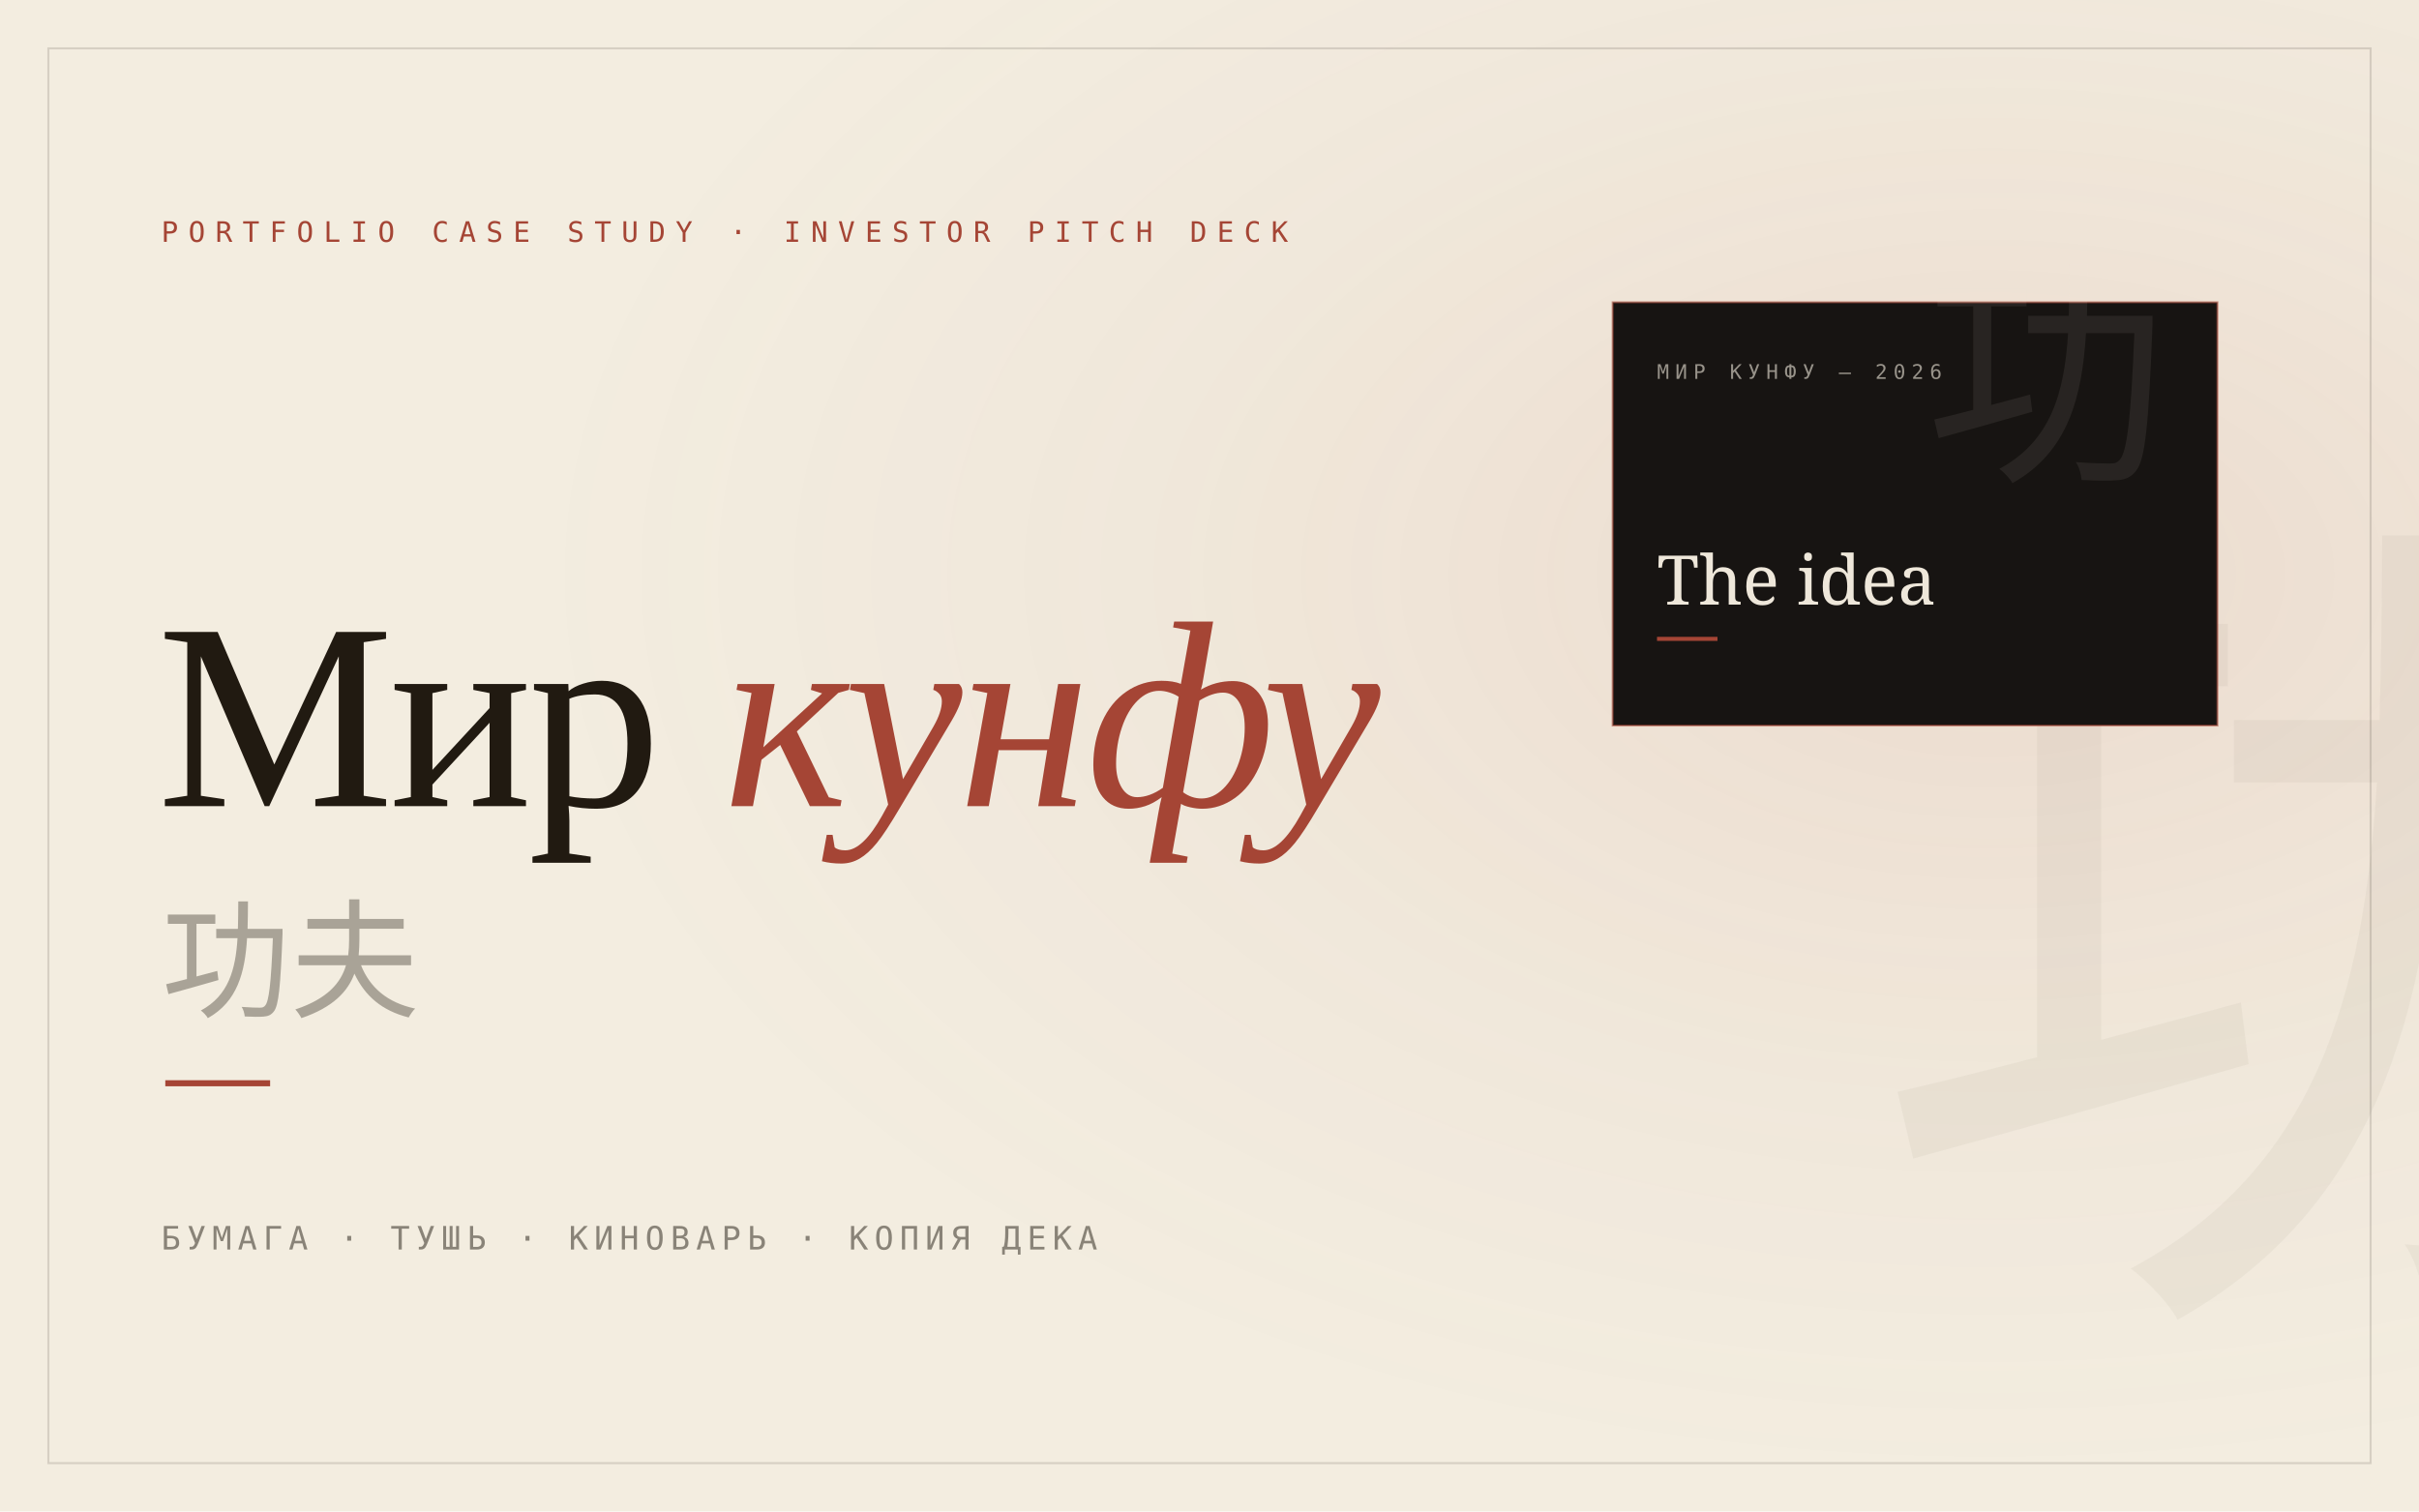
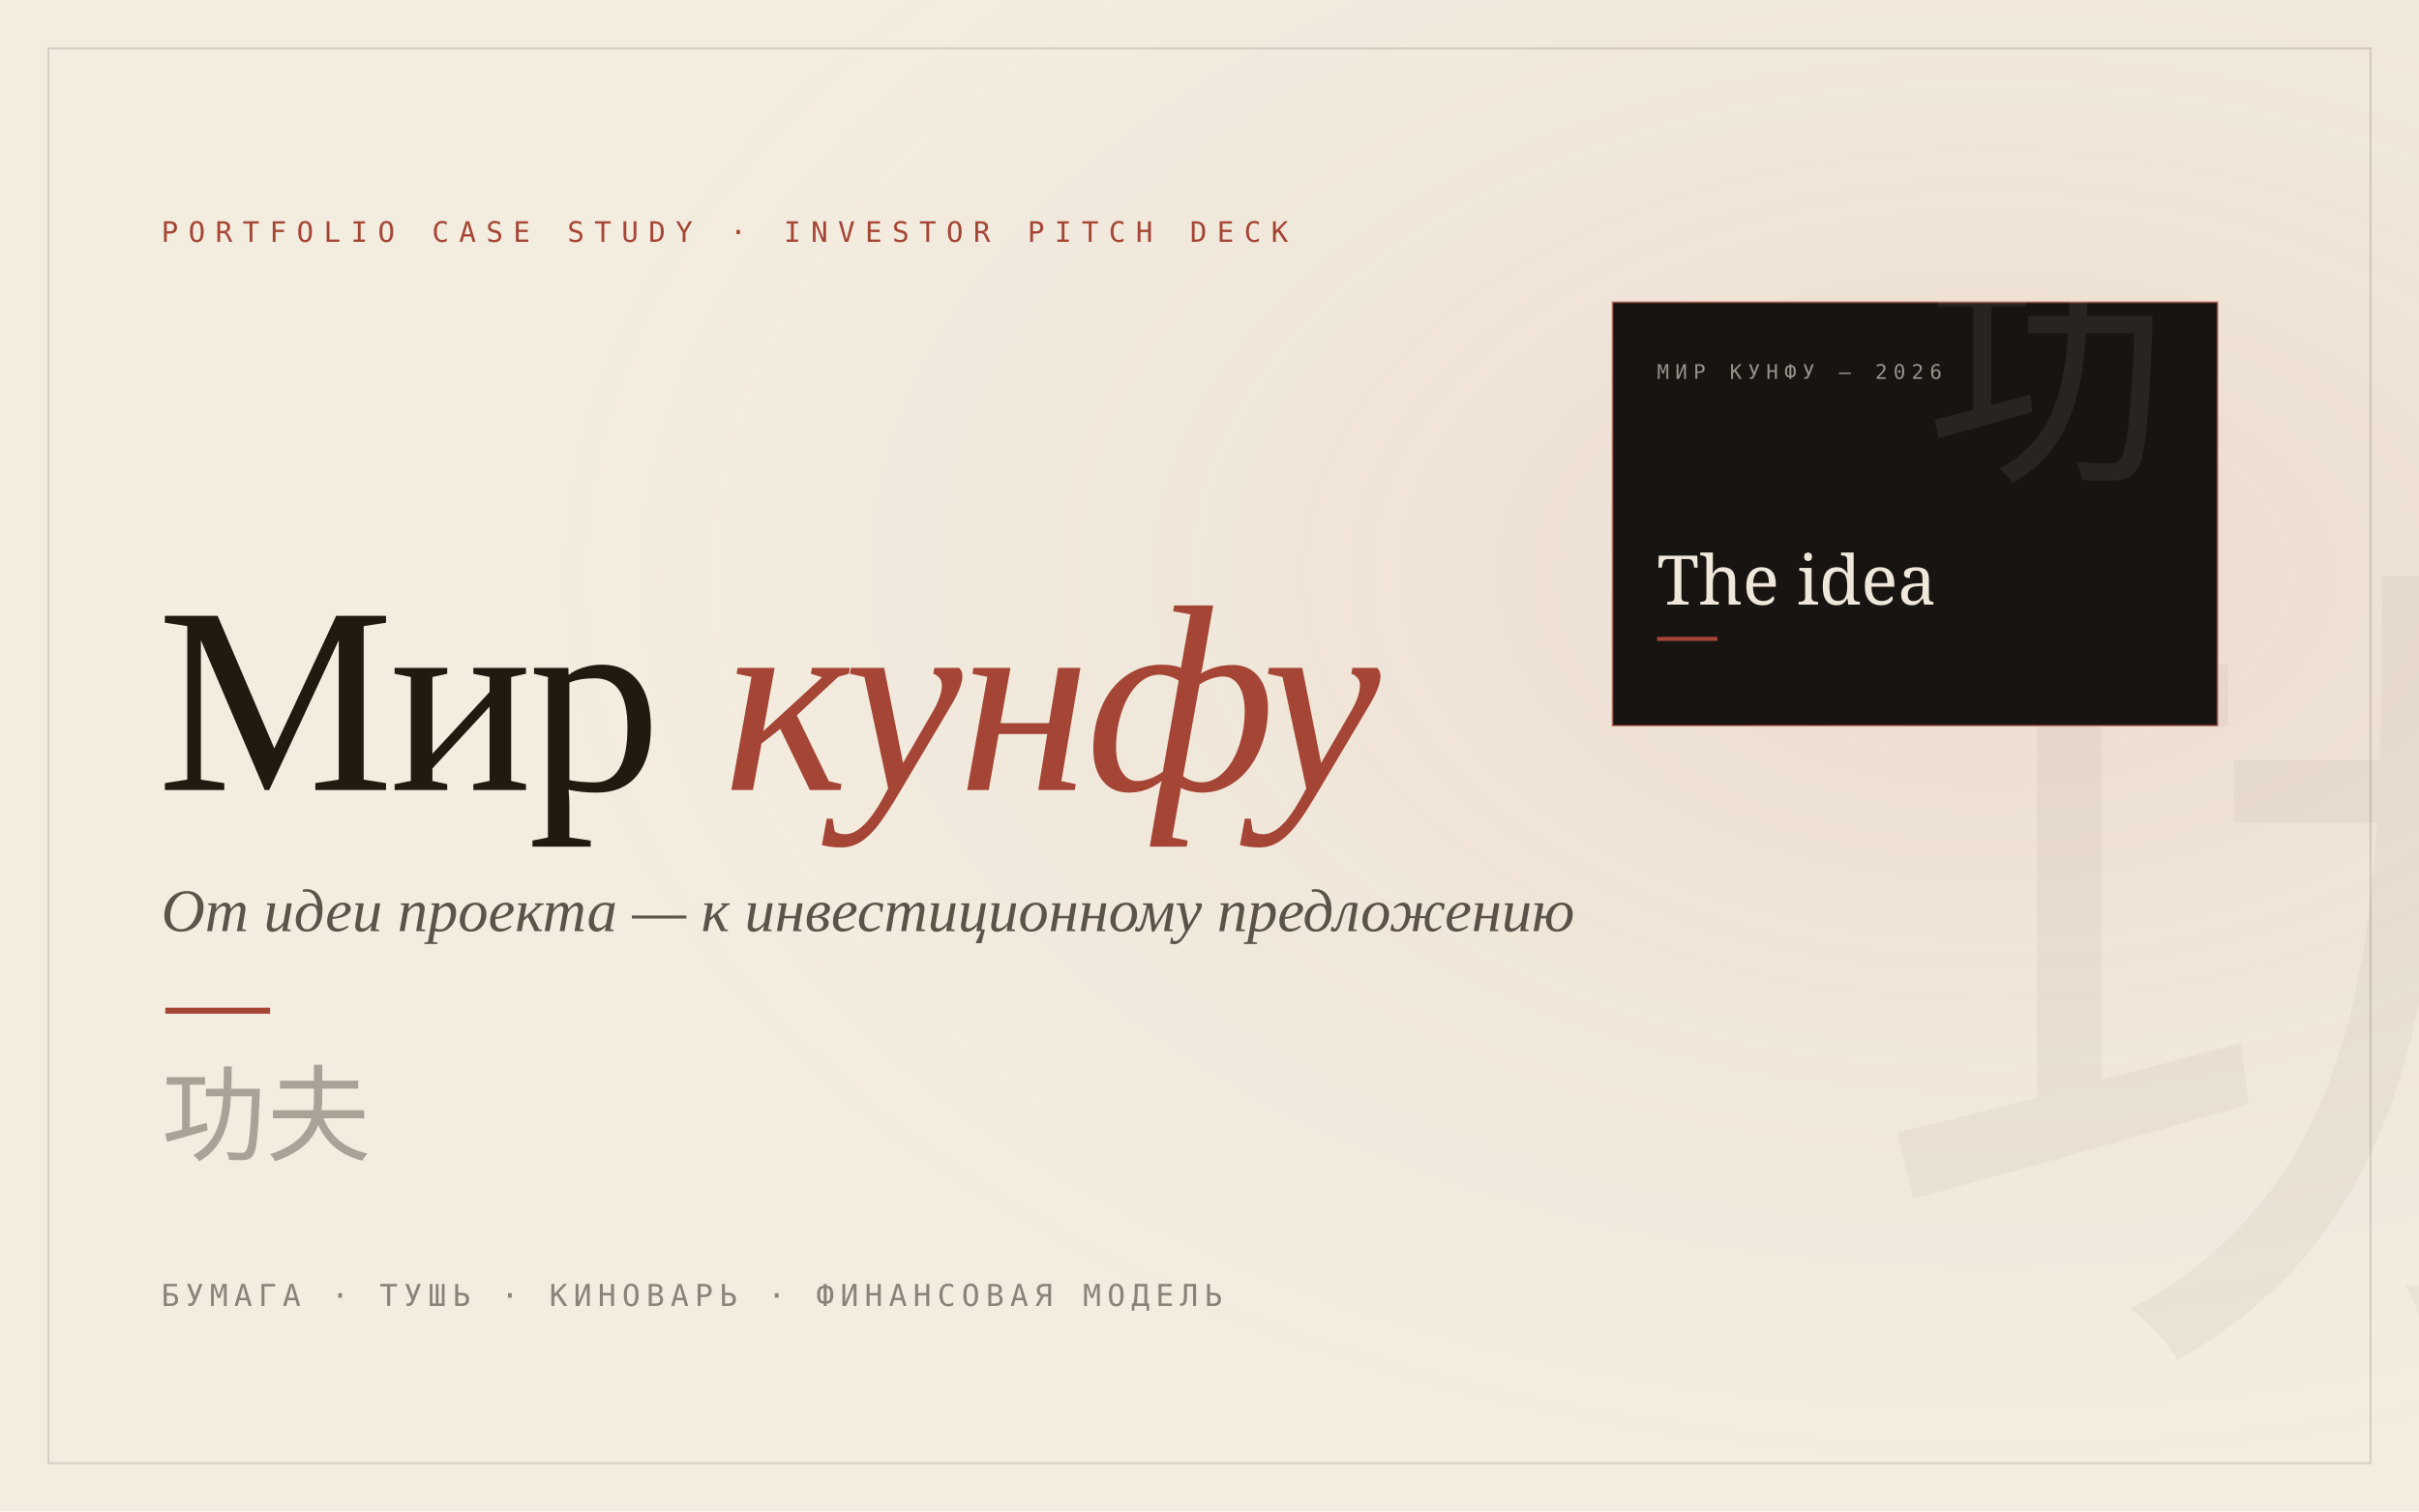
<svg xmlns="http://www.w3.org/2000/svg" width="1200" height="750" viewBox="0 0 1200 750">
  <defs>
    <radialGradient id="warm" cx="82%" cy="38%" r="60%">
      <stop offset="0%" stop-color="#a54535" stop-opacity="0.10" />
      <stop offset="60%" stop-color="#a54535" stop-opacity="0.03" />
      <stop offset="100%" stop-color="#a54535" stop-opacity="0" />
    </radialGradient>
  </defs>
  <rect width="1200" height="750" fill="#f3ede0" />
  <rect width="1200" height="750" fill="url(#warm)" />
  <rect x="24" y="24" width="1152" height="702" fill="none" stroke="#211a11" stroke-opacity="0.14" />
-   <text x="1140" y="620" font-family="'Noto Serif SC','Songti SC','SimSun',serif" font-size="430" fill="#211a11" fill-opacity="0.04" text-anchor="middle">功</text>
+   <text x="1140" y="640" font-family="'Noto Serif SC','Songti SC','SimSun',serif" font-size="430" fill="#211a11" fill-opacity="0.04" text-anchor="middle">功</text>
  <text x="80" y="120" font-family="'IBM Plex Mono','SFMono-Regular',Menlo,monospace" font-size="14" letter-spacing="5" fill="#a54535">PORTFOLIO CASE STUDY · INVESTOR PITCH DECK</text>
-   <text x="78" y="400" font-family="Georgia,'Times New Roman',serif" font-size="132" letter-spacing="-2" fill="#211a11">Мир <tspan font-style="italic" fill="#a54535">кунфу</tspan>
+   <text x="78" y="392" font-family="Georgia,'Times New Roman',serif" font-size="132" letter-spacing="-2" fill="#211a11">Мир <tspan font-style="italic" fill="#a54535">кунфу</tspan>
  </text>
-   <text x="80" y="500" font-family="'Noto Serif SC','Songti SC','SimSun',serif" font-size="64" fill="#211a11" fill-opacity="0.35">功夫</text>
-   <rect x="82" y="536" width="52" height="3" fill="#a54535" />
-   <text x="80" y="620" font-family="'IBM Plex Mono','SFMono-Regular',Menlo,monospace" font-size="16" letter-spacing="3" fill="#211a11" fill-opacity="0.5">БУМАГА · ТУШЬ · КИНОВАРЬ · КОПИЯ ДЕКА</text>
+   <text x="80" y="462" font-family="Georgia,'Times New Roman',serif" font-size="30" font-style="italic" fill="#211a11" fill-opacity="0.72">От идеи проекта — к инвестиционному предложению</text>
+   <rect x="82" y="500" width="52" height="3" fill="#a54535" />
+   <text x="80" y="572" font-family="'Noto Serif SC','Songti SC','SimSun',serif" font-size="52" fill="#211a11" fill-opacity="0.35">功夫</text>
+   <text x="80" y="648" font-family="'IBM Plex Mono','SFMono-Regular',Menlo,monospace" font-size="15" letter-spacing="3" fill="#211a11" fill-opacity="0.5">БУМАГА · ТУШЬ · КИНОВАРЬ · ФИНАНСОВАЯ МОДЕЛЬ</text>
  <g>
    <rect x="800" y="150" width="300" height="210" fill="#171412" stroke="#a54535" stroke-opacity="0.55" />
    <text x="822" y="188" font-family="'IBM Plex Mono',Menlo,monospace" font-size="10" letter-spacing="3" fill="#eee7da" fill-opacity="0.6">МИР КУНФУ — 2026</text>
    <text x="822" y="300" font-family="Georgia,serif" font-size="34" fill="#eee7da">The idea</text>
    <rect x="822" y="316" width="30" height="2" fill="#a54535" />
    <text x="1075" y="230" font-family="'Noto Serif SC','Songti SC',serif" font-size="120" fill="#eee7da" fill-opacity="0.08" text-anchor="end">功</text>
  </g>
</svg>
